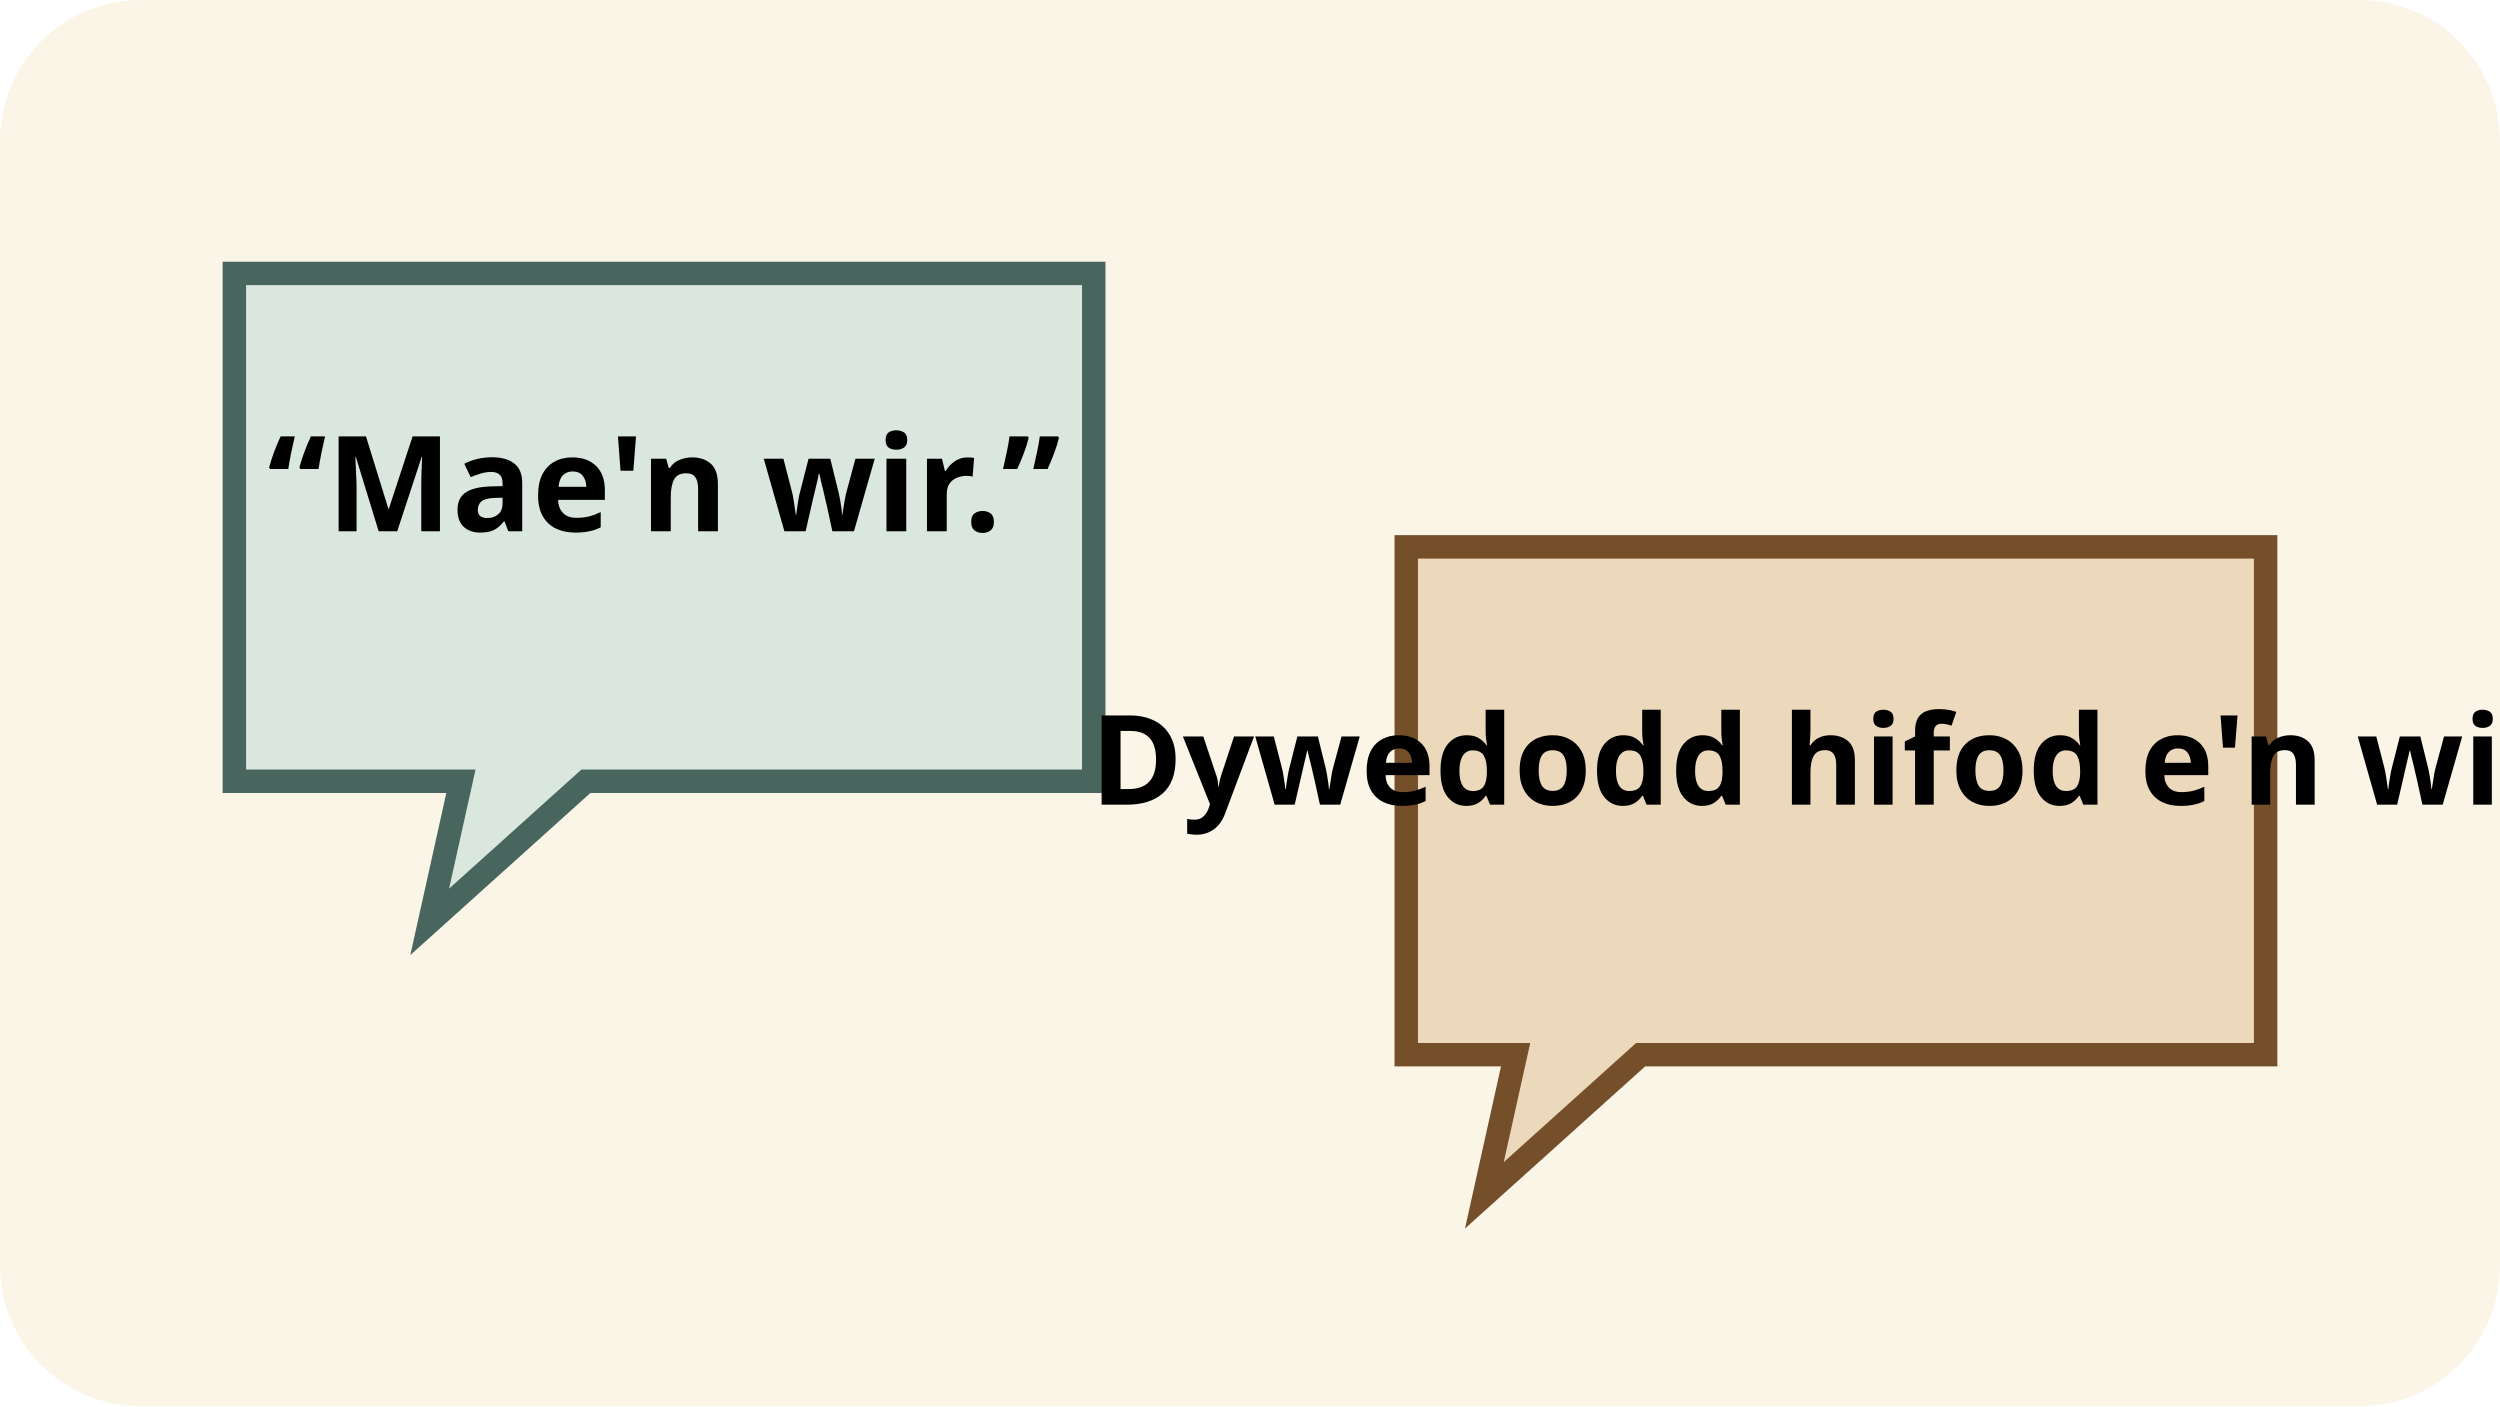
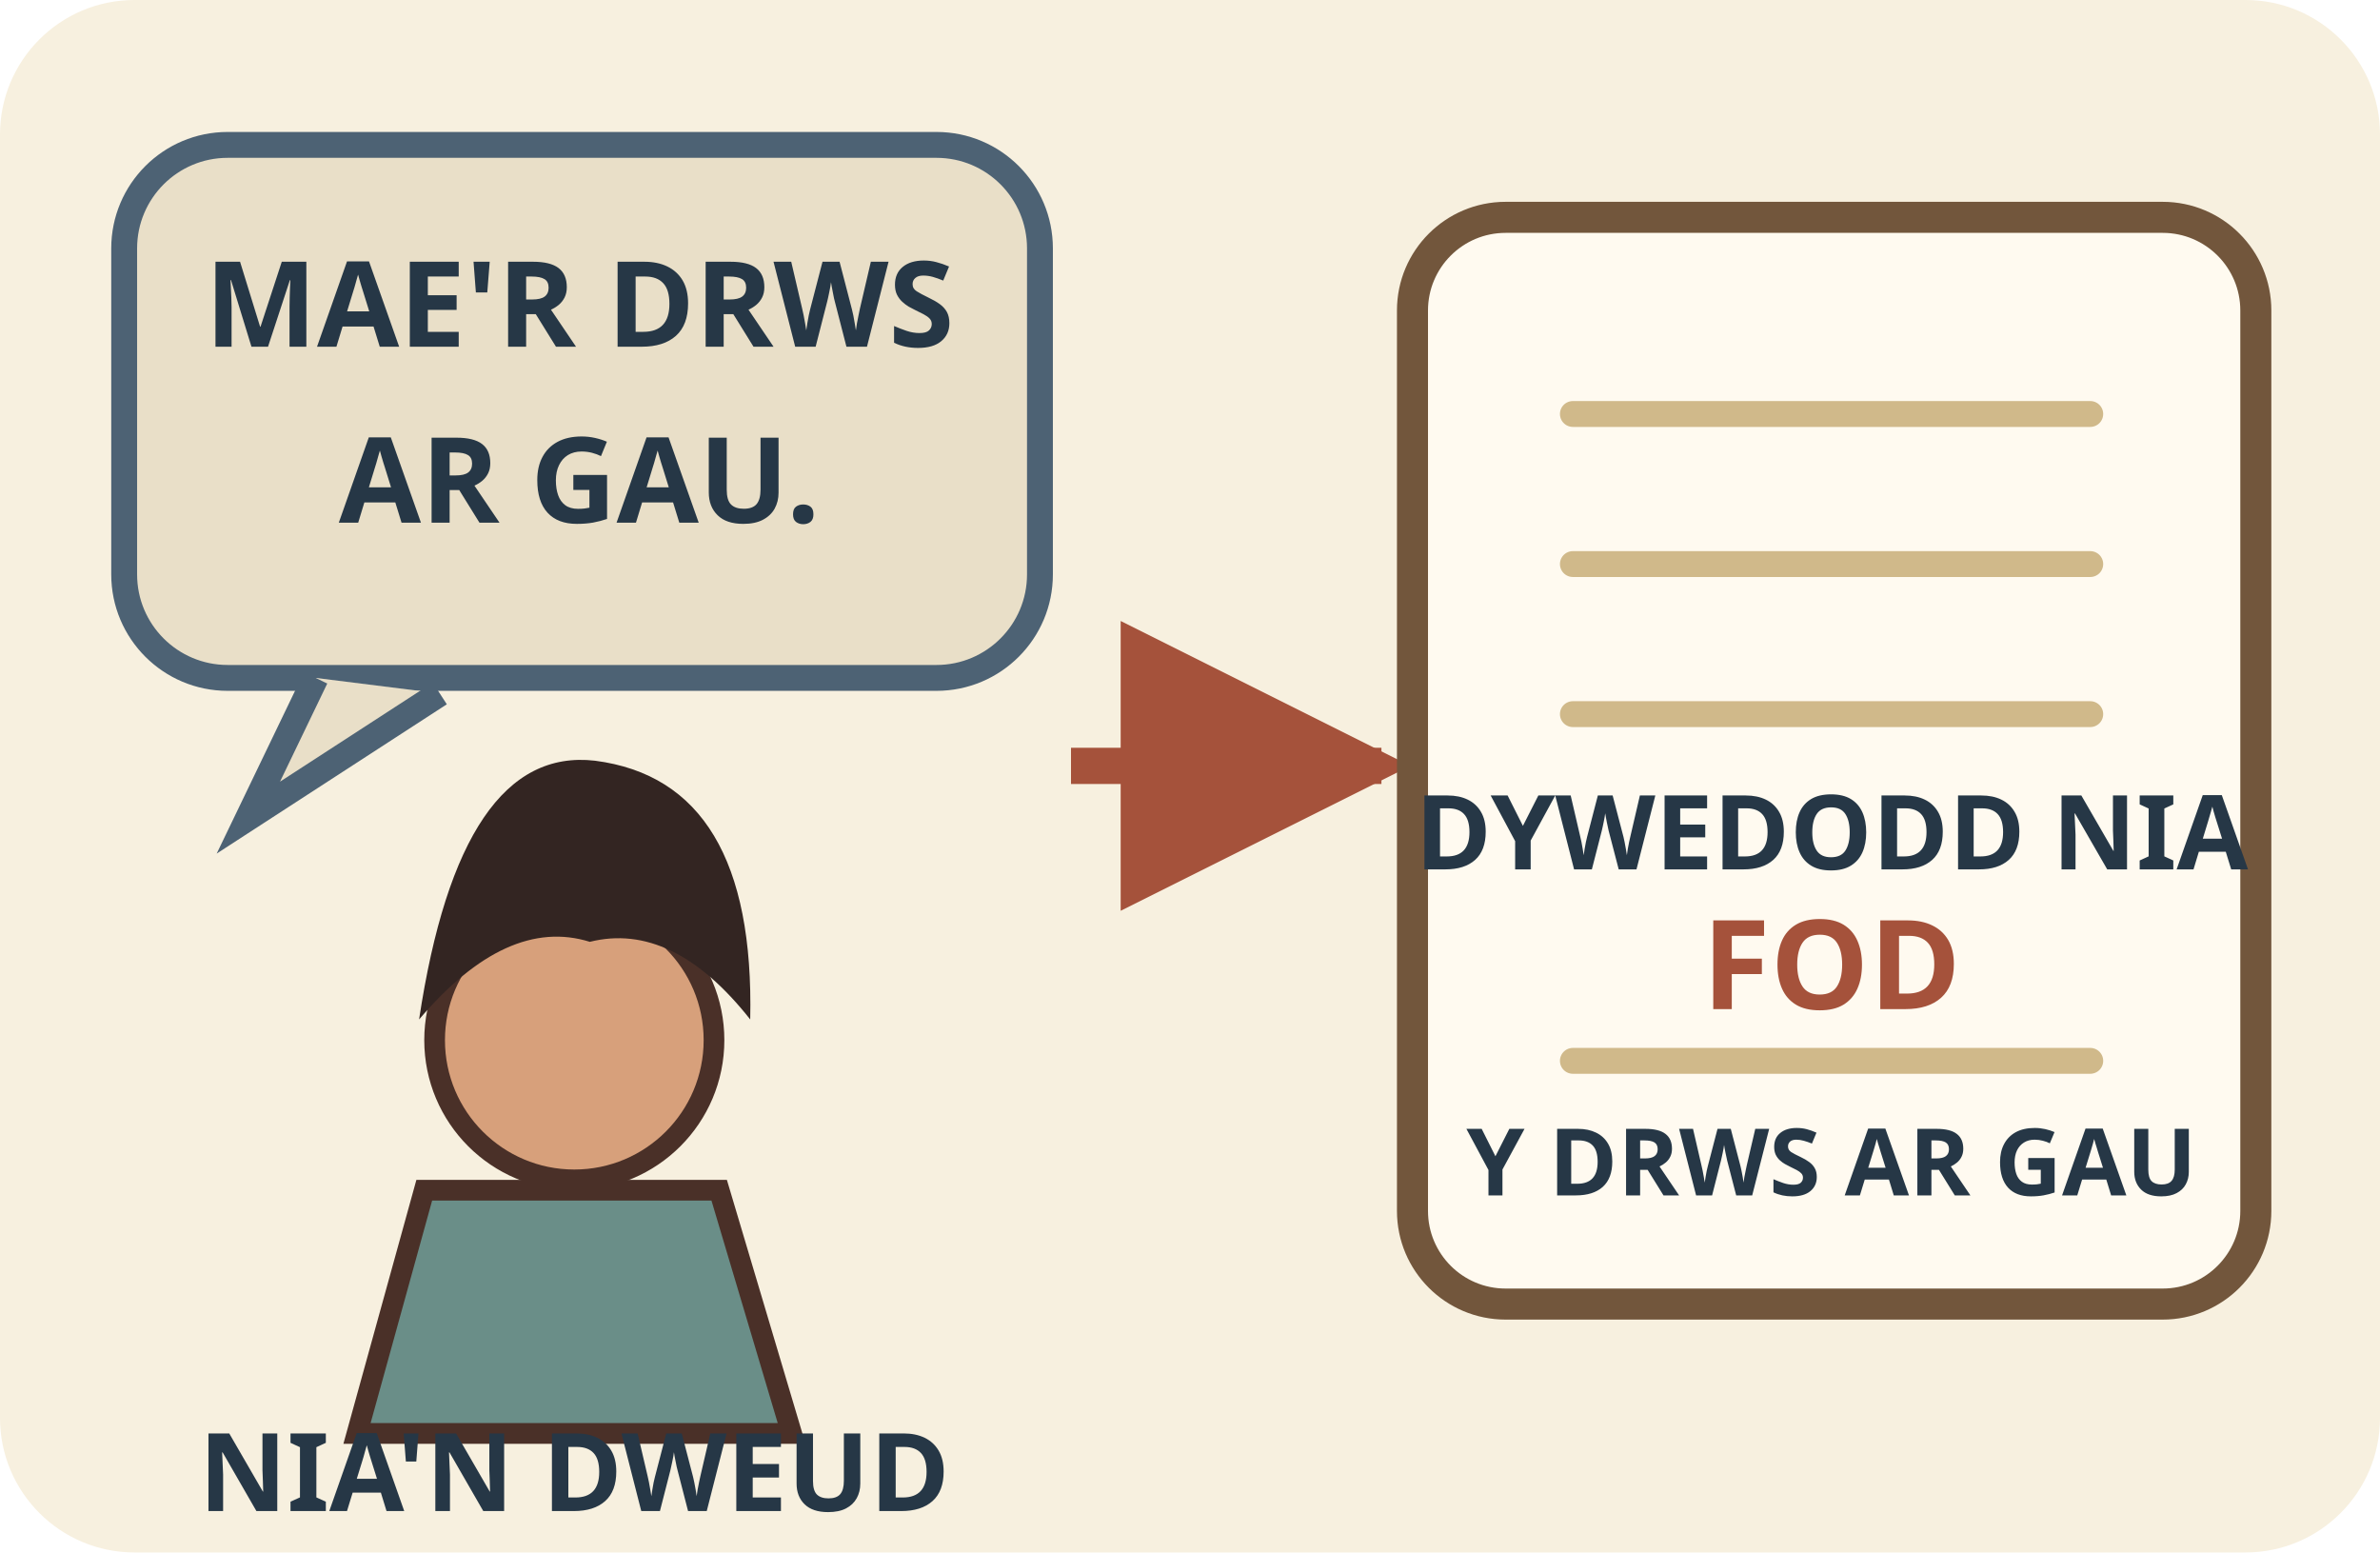
- <svg xmlns="http://www.w3.org/2000/svg" viewBox="0 0 320 180" role="img" aria-labelledby="t">
-   <rect width="320" height="180" rx="18" fill="#fbf5e8" />
-   <path d="M30 35h110v65H75l-20 18 4-18H30z" fill="#d9e7df" stroke="#48665d" stroke-width="3" />
-   <path d="M180 70h110v65H210l-20 18 4-18h-14z" fill="#ecd8bb" stroke="#744f2a" stroke-width="3" />
-   <text x="85" y="68" text-anchor="middle" font-family="system-ui" font-size="17" font-weight="700">“Mae'n wir.”</text>
-   <text x="235" y="103" text-anchor="middle" font-family="system-ui" font-size="16" font-weight="700">Dywedodd hi<br />fod e'n wir.</text>
+ <svg xmlns="http://www.w3.org/2000/svg" viewBox="0 0 460 300" role="img" aria-labelledby="title desc">
+   <defs>
+     <marker id="arrow" viewBox="0 0 10 10" refX="9" refY="5" markerWidth="8" markerHeight="8" orient="auto-start-reverse">
+       <path d="M0 0L10 5L0 10Z" fill="#a5523b" />
+     </marker>
+   </defs>
+   <rect width="460" height="300" rx="26" fill="#f7f0df" />
+   <rect x="24" y="28" width="177" height="103" rx="20" fill="#e9dfc8" stroke="#4d6274" stroke-width="5" />
+   <path d="M61 131l-13 27 37-24" fill="#e9dfc8" stroke="#4d6274" stroke-width="5" />
+   <text x="112" y="67" text-anchor="middle" font-family="sans-serif" font-size="23" font-weight="700" fill="#263746">MAE'R DRWS</text>
+   <text x="112" y="101" text-anchor="middle" font-family="sans-serif" font-size="23" font-weight="700" fill="#263746">AR GAU.</text>
+   <circle cx="111" cy="201" r="27" fill="#d7a07b" stroke="#4a3028" stroke-width="4" />
+   <path d="M81 197q8-53 34-50 31 4 30 50-15-19-31-15-16-5-33 15Z" fill="#332522" />
+   <path d="M82 230l-13 47h84l-14-47Z" fill="#6a8e88" stroke="#4a3028" stroke-width="4" />
+   <text x="111" y="292" text-anchor="middle" font-family="sans-serif" font-size="21" font-weight="700" fill="#263746">NIA'N DWEUD</text>
+   <path d="M207 148H267" fill="none" stroke="#a5523b" stroke-width="7" marker-end="url(#arrow)" />
+   <rect x="273" y="42" width="163" height="210" rx="18" fill="#fffaf0" stroke="#72563c" stroke-width="6" />
+   <path d="M304 80h100M304 109h100M304 138h100M304 205h100" stroke="#d0b98a" stroke-width="5" stroke-linecap="round" />
+   <text x="354" y="168" text-anchor="middle" font-family="sans-serif" font-size="20" font-weight="700" fill="#263746">DYWEDODD NIA</text>
+   <text x="354" y="195" text-anchor="middle" font-family="sans-serif" font-size="24" font-weight="800" fill="#a5523b">FOD</text>
+   <text x="354" y="231" text-anchor="middle" font-family="sans-serif" font-size="18" font-weight="700" fill="#263746">Y DRWS AR GAU</text>
</svg>
